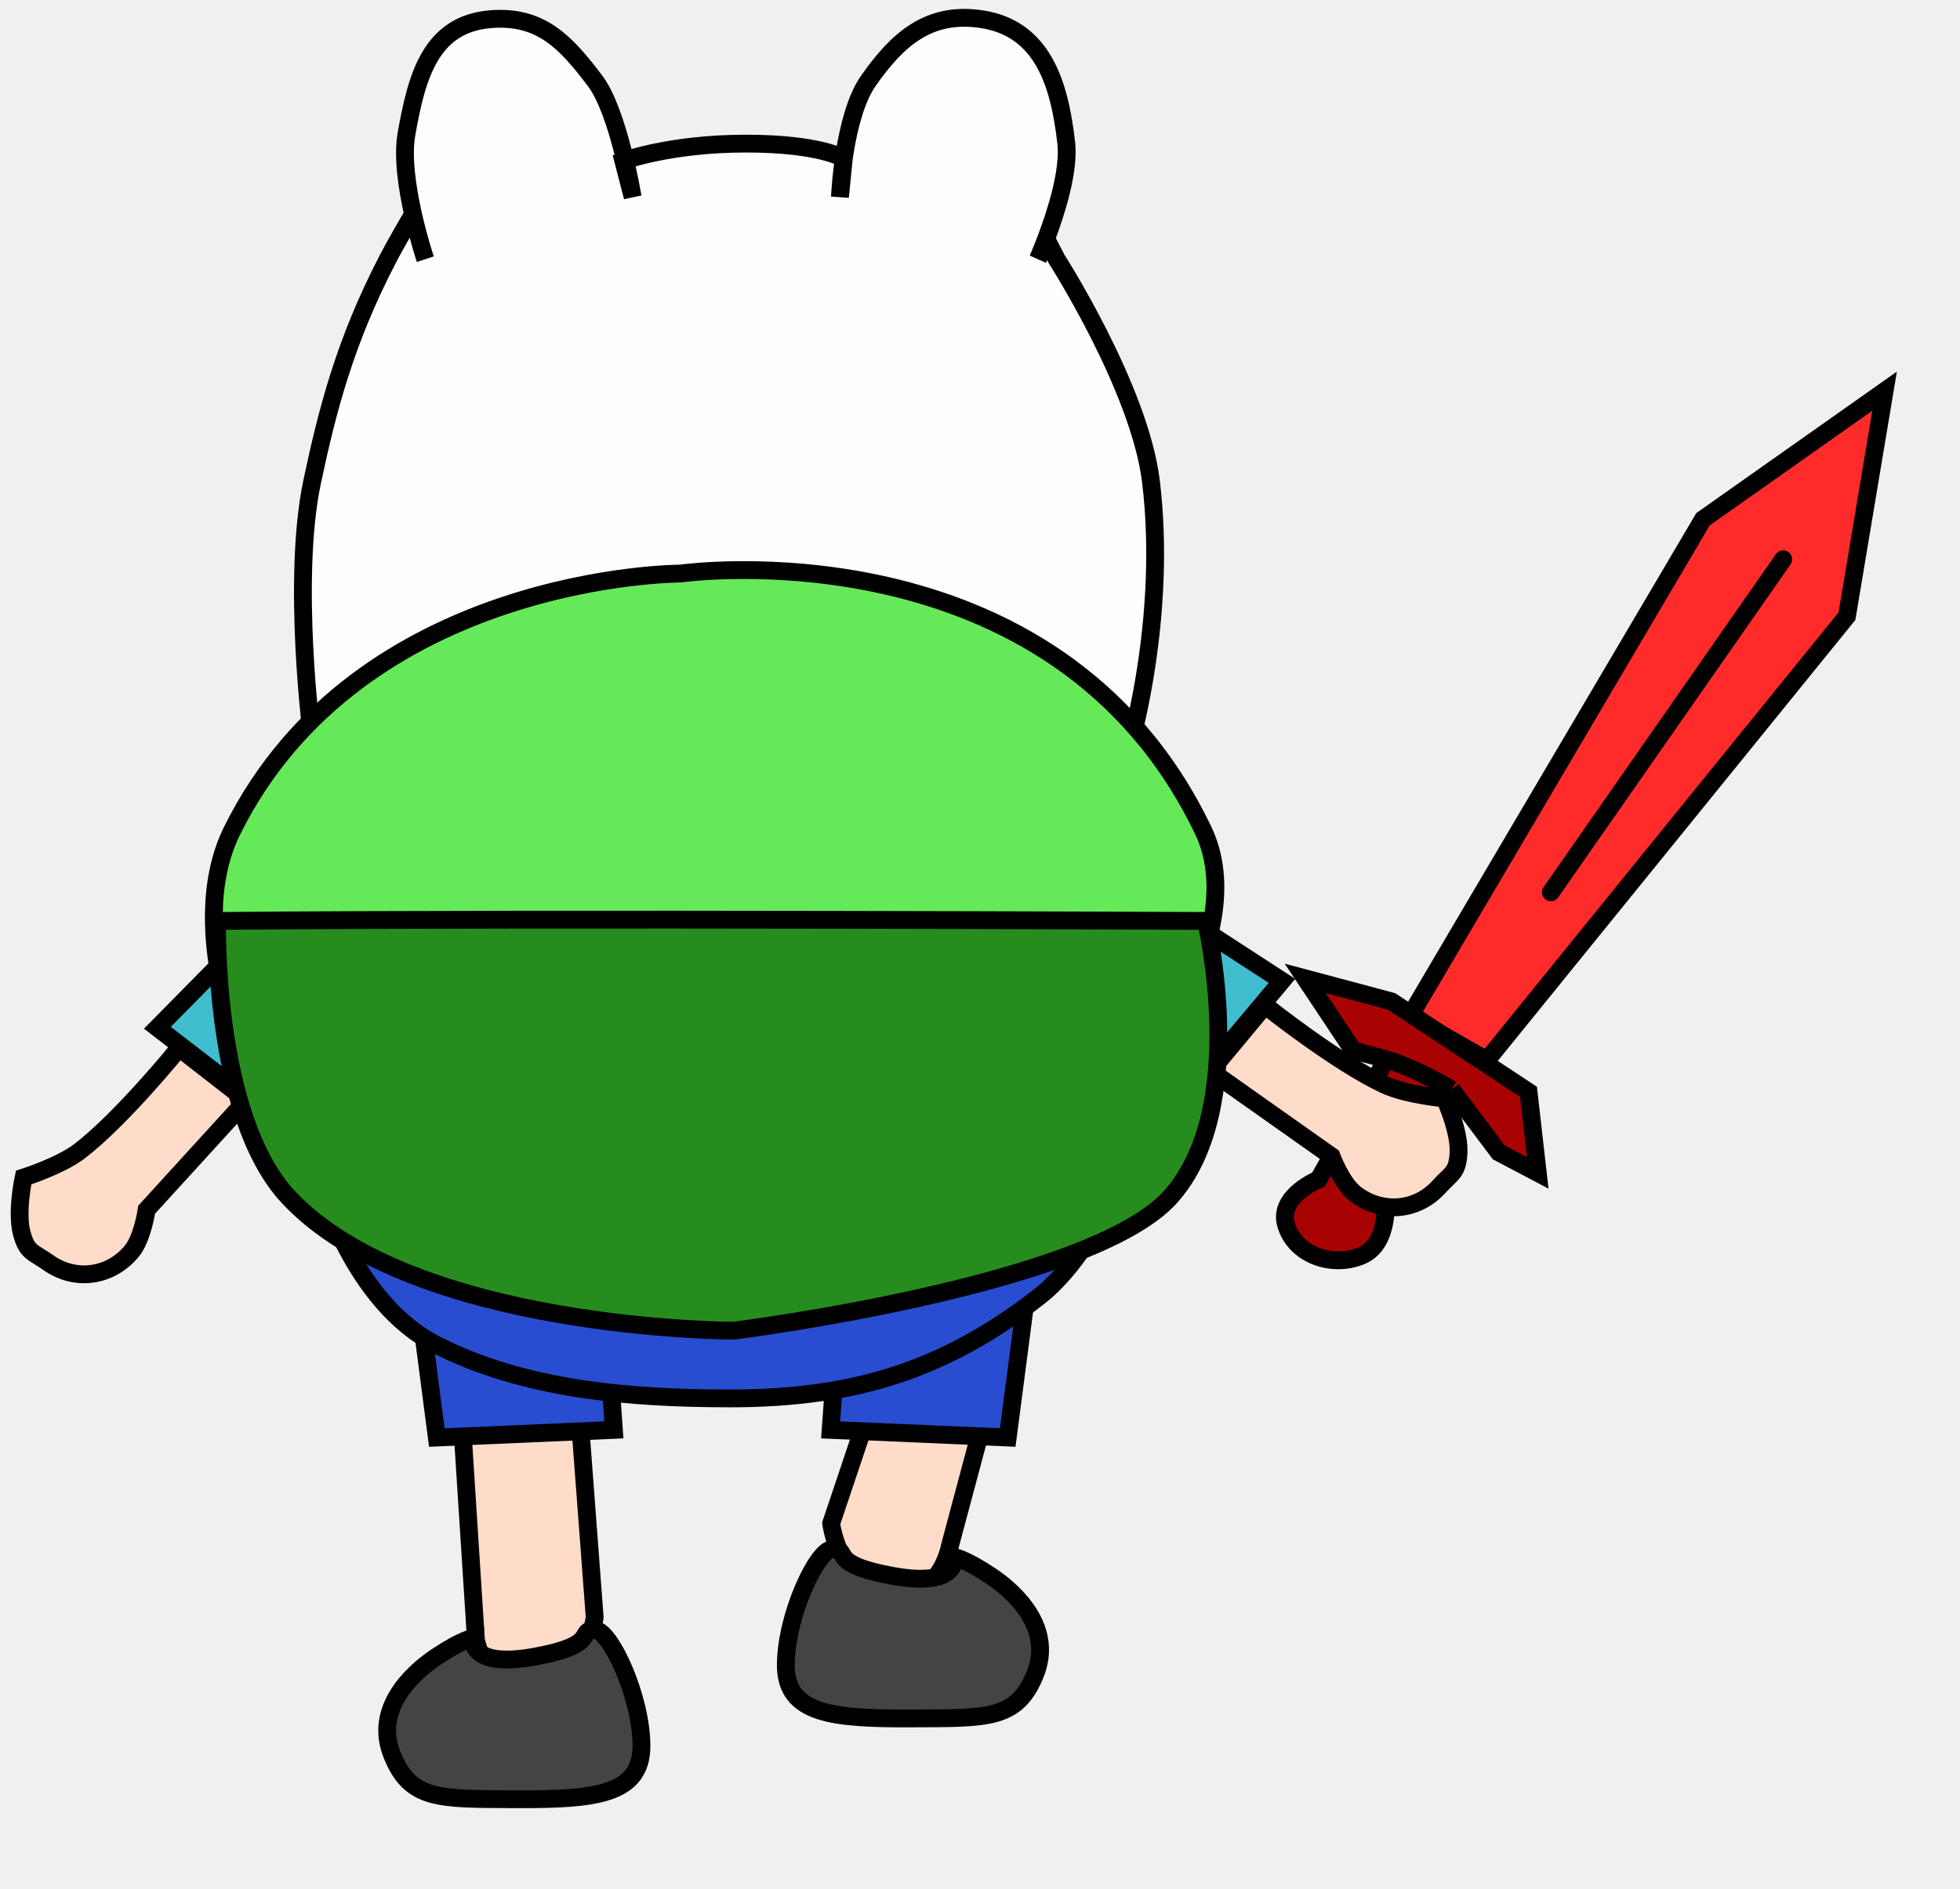
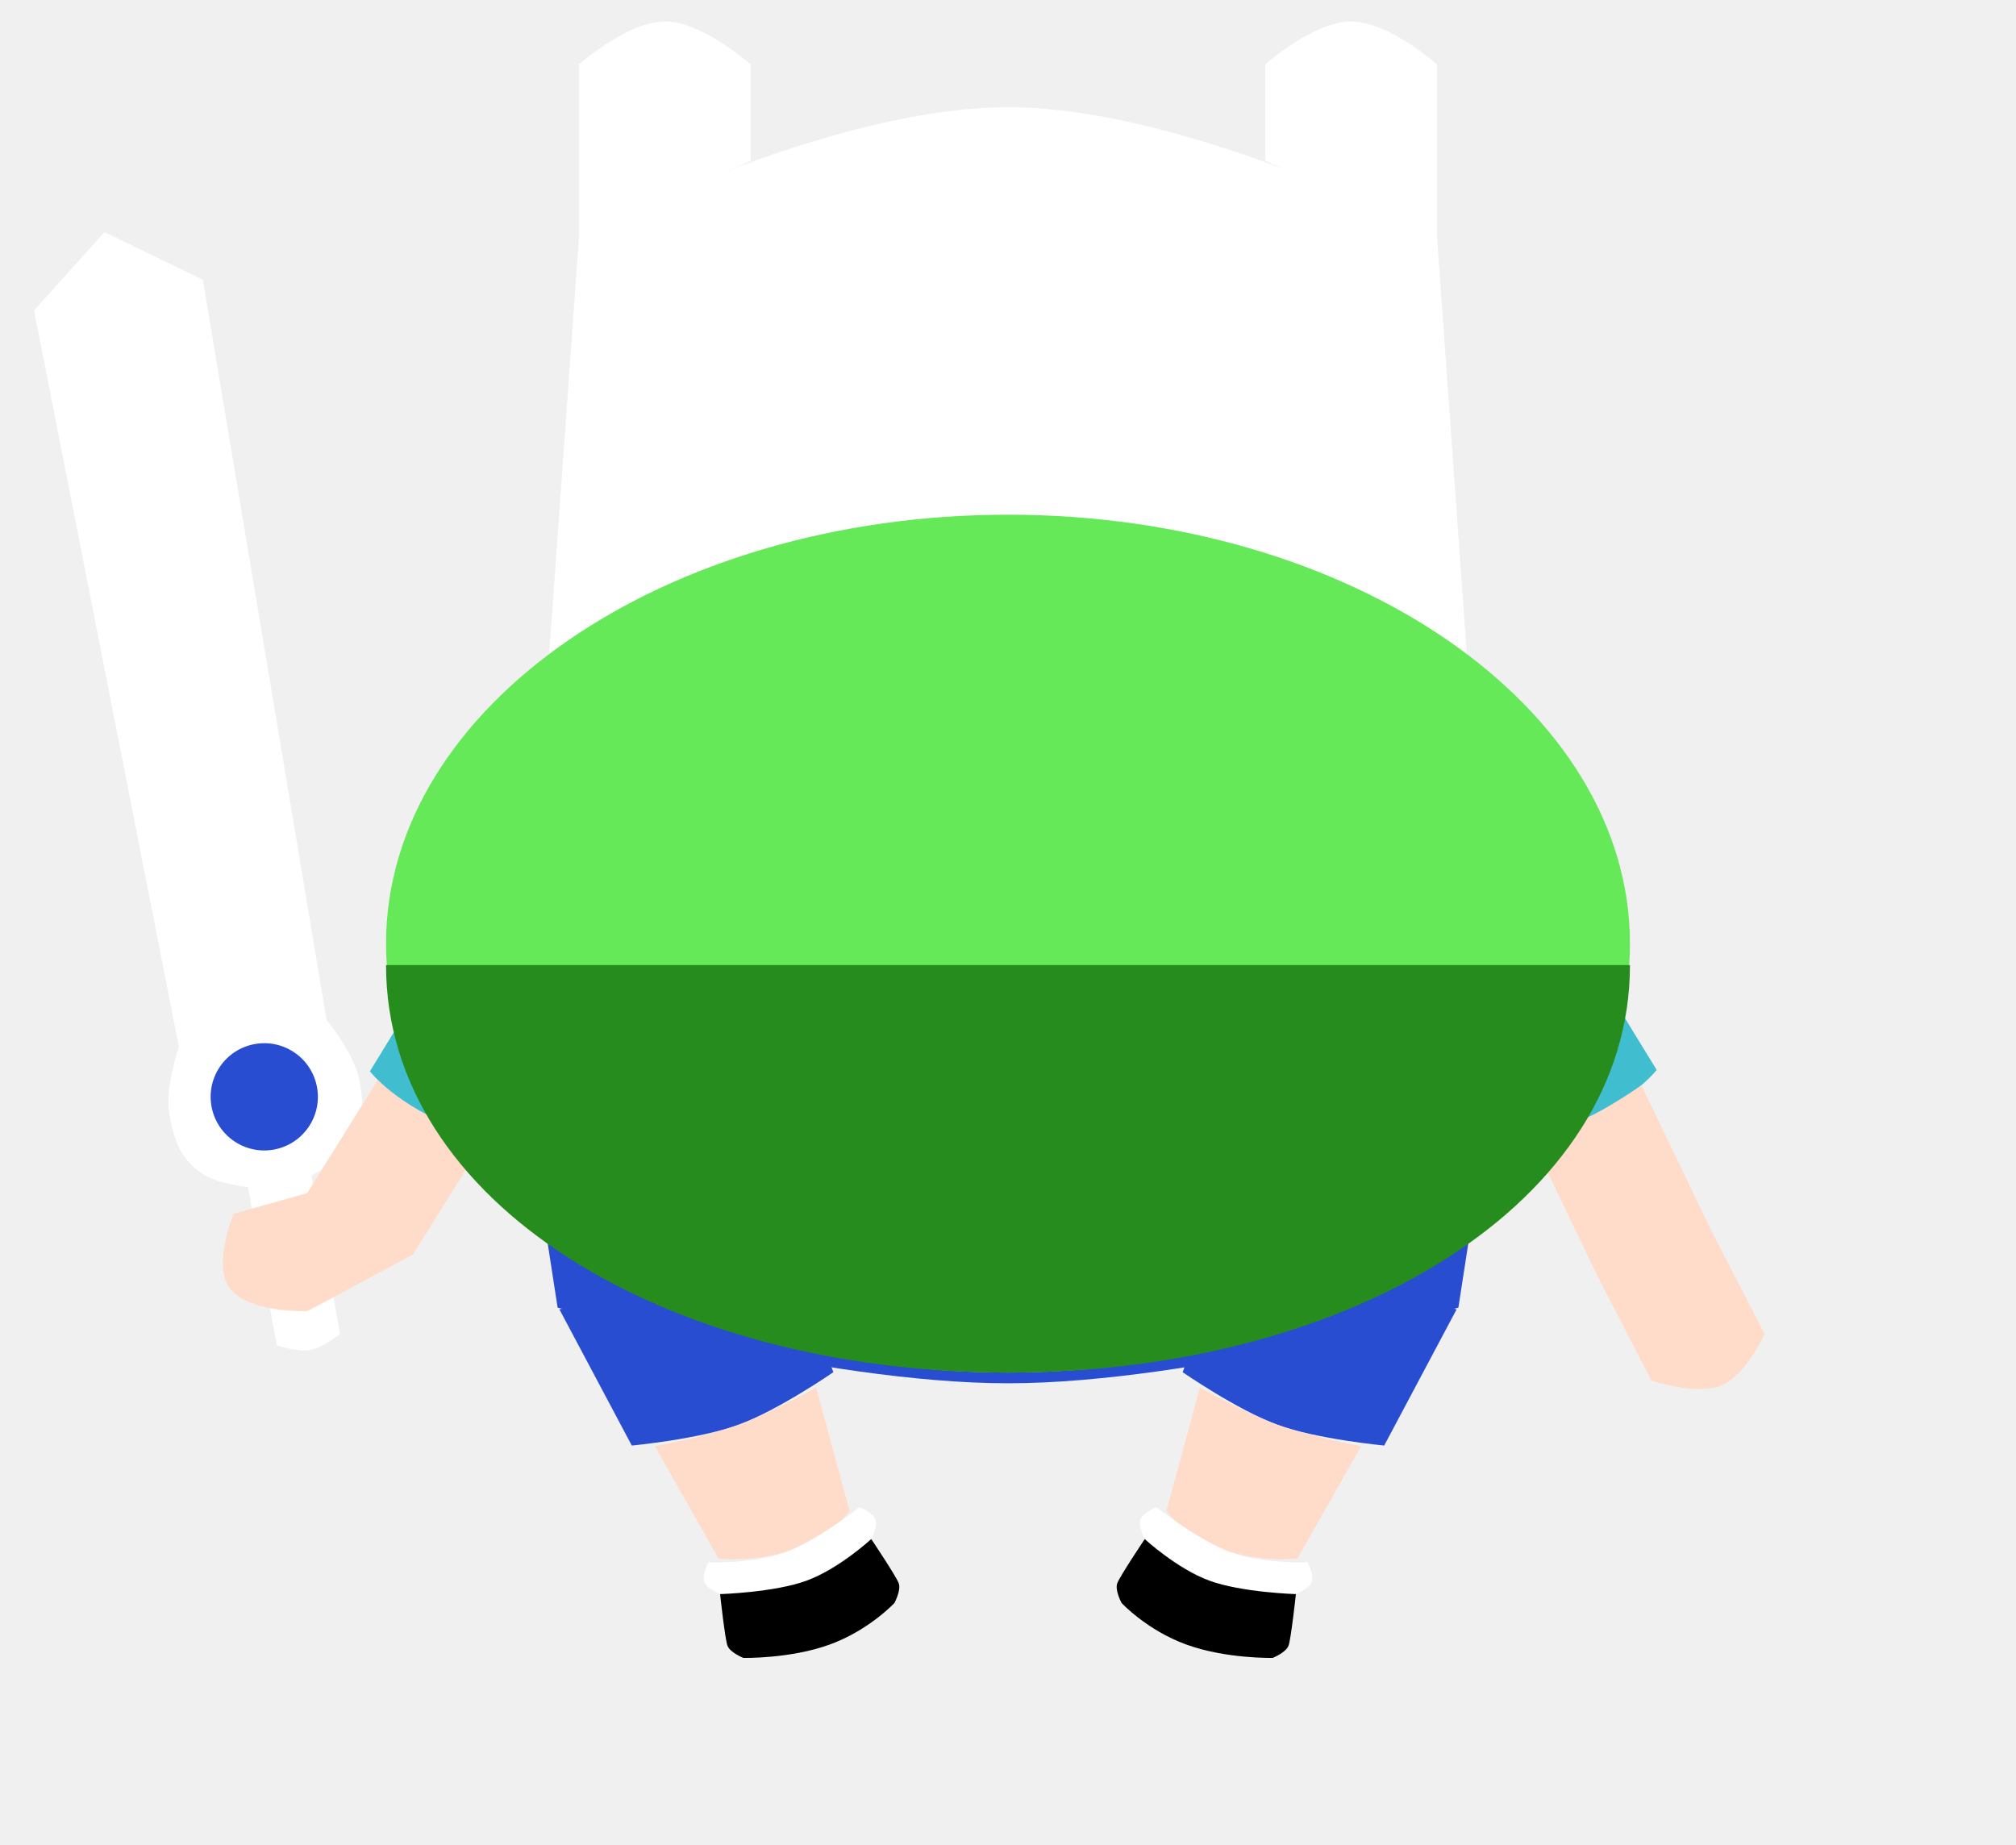
- <svg xmlns="http://www.w3.org/2000/svg" width="110" height="106" viewBox="0 0 110 106" fill="none">
-   <path d="M46.647 85.518L48.512 79.966L55.139 79.939L53.311 86.784C53.311 86.784 52.832 89.49 50.5 89.5C47.147 89.514 46.647 85.518 46.647 85.518Z" fill="#FFDCC9" stroke="black" />
-   <path d="M44.103 93.464C44.114 90.639 45.88 86.971 46.699 86.968C47.812 86.963 46.319 87.779 50.103 88.464C53.887 89.149 53.541 87.409 53.541 87.409C53.541 87.409 54.103 87.464 55.603 88.464C57.114 89.471 59.103 91.464 58.103 93.964C57.067 96.553 55.449 96.446 51.103 96.464C46.757 96.482 44.092 96.24 44.103 93.464Z" fill="#444444" stroke="black" />
-   <path d="M46.618 80.267L47.119 73.247L57.532 73.205L56.556 80.697L46.618 80.267Z" fill="#284DD1" stroke="black" />
-   <path d="M47.437 78.221L48.012 72.057L56.936 71.817L55.943 78.404L47.437 78.221Z" fill="#284DD1" />
-   <path d="M33.375 90.784L32.56 79.966L25.933 79.939L26.711 92.05C26.711 92.05 27.19 94.756 29.523 94.766C32.875 94.779 33.375 90.784 33.375 90.784Z" fill="#FFDCC9" stroke="black" />
-   <path d="M36 98C35.989 95.175 34.223 91.507 33.404 91.504C32.291 91.499 33.784 92.315 30 93C26.216 93.685 26.563 91.945 26.563 91.945C26.563 91.945 26 92 24.5 93C22.989 94.007 21 96 22 98.5C23.036 101.089 24.654 100.982 29 101C33.346 101.018 36.011 100.776 36 98Z" fill="#444444" stroke="black" />
-   <path d="M34.454 80.267L33.953 73.247L23.54 73.205L24.516 80.697L34.454 80.267Z" fill="#284DD1" stroke="black" />
-   <path d="M33.582 76.894L33.096 70.911L24.314 70.788L25.204 77.178L33.582 76.894Z" fill="#284DD1" />
-   <path d="M39.736 44.997C30.942 44.879 17.522 41.503 17.522 41.503C17.522 41.503 16.347 32.571 17.522 27.028C18.376 23 19.372 19.144 21.76 14.55C22.281 13.547 23.18 12.024 23.18 12.024C22.857 10.579 22.586 8.807 22.811 7.532C23.376 4.332 24.144 1.33 27.571 1.074C30.372 0.864 31.763 2.38 33.396 4.537C34.145 5.527 34.722 7.486 35.081 9C35.597 8.827 38.092 8.061 41.851 8.061C46.089 8.061 47.355 8.903 47.355 8.903C47.564 7.46 47.968 5.63 48.734 4.537C50.377 2.192 52.131 0.636 55.074 1.074C58.542 1.589 59.469 4.736 59.841 8.031C60.019 9.61 59.244 11.998 58.712 13.403L59.305 14.55C59.305 14.55 63.961 21.808 64.594 27.028C65.5 34.5 63.5 41.503 63.5 41.503C63.5 41.503 49.345 45.125 39.736 44.997Z" fill="#FFFEFE" />
-   <path d="M58.247 14.55C58.247 14.55 58.45 14.096 58.712 13.403M23.869 14.55C23.869 14.55 23.499 13.446 23.18 12.024M58.712 13.403C59.244 11.998 60.019 9.61 59.841 8.031C59.469 4.736 58.542 1.589 55.074 1.074C52.131 0.636 50.377 2.192 48.734 4.537C47.325 6.548 47.14 11.056 47.14 11.056L47.355 8.903C47.355 8.903 46.089 8.061 41.851 8.061C37.613 8.061 34.983 9.034 34.983 9.034L35.505 11.056C35.505 11.056 34.719 6.285 33.396 4.537C31.763 2.38 30.372 0.864 27.571 1.074C24.144 1.33 23.376 4.332 22.811 7.532C22.586 8.807 22.857 10.579 23.18 12.024M58.712 13.403L59.305 14.55C59.305 14.55 63.961 21.808 64.594 27.028C65.5 34.5 63.5 41.503 63.5 41.503C63.5 41.503 49.345 45.125 39.736 44.997C30.942 44.879 17.522 41.503 17.522 41.503C17.522 41.503 16.347 32.571 17.522 27.028C18.376 23 19.372 19.144 21.76 14.55C22.281 13.547 23.18 12.024 23.18 12.024" stroke="black" />
-   <path d="M63.5 65.551L63.5 42.002C63.5 42.002 49.675 45.002 40.758 45.002C31.842 45.002 17.5 42 17.5 42V65.551C17.5 65.551 31.017 68.5 40.758 68.5C50.5 68.5 63.5 65.551 63.5 65.551Z" fill="#40BDCE" stroke="black" />
-   <path d="M95.576 29.149L79.122 57.055L83.447 59.514L103.656 34.59L105.767 21.959L95.576 29.149Z" fill="#FF2B2B" stroke="black" />
-   <path d="M75.951 58.98L73.25 54.921L78.095 56.215L85.786 61.294L86.303 65.842L84.116 64.69L81.459 61.157L77.75 67.337C77.75 67.337 78.026 69.816 76.398 70.494C74.771 71.173 72.667 70.458 72.172 68.735C71.714 67.144 73.998 66.209 73.998 66.209L77.802 59.472C76.81 59.183 75.951 58.98 75.951 58.98Z" fill="#A80202" />
-   <path d="M81.459 61.157L84.116 64.69L86.303 65.842L85.786 61.294L78.095 56.215L73.25 54.921L75.951 58.98C75.951 58.98 76.81 59.183 77.802 59.472M81.459 61.157L77.75 67.337C77.75 67.337 78.026 69.816 76.398 70.494C74.771 71.173 72.667 70.458 72.172 68.735C71.714 67.144 73.998 66.209 73.998 66.209L77.802 59.472M81.459 61.157C81.459 61.157 79.427 59.944 77.802 59.472" stroke="black" />
-   <path d="M87.038 50.09L100.077 31.396" stroke="black" stroke-linecap="round" />
-   <path d="M77.703 60.892C74.989 59.626 70.997 56.437 70.997 56.437L67.941 60.114L74.727 64.907C74.727 64.907 75.29 66.424 76.055 67.014C77.525 68.151 79.495 68.004 80.743 66.638C81.483 65.828 81.793 65.834 81.856 64.725C81.926 63.495 81.085 61.662 81.085 61.662C81.085 61.662 78.935 61.468 77.703 60.892Z" fill="#FFDCC9" stroke="black" />
-   <path d="M66.266 61.836L71.947 55.062L67.222 51.992L63.341 49.287L64.229 60.867L66.266 61.836Z" fill="#40BDCE" stroke="black" />
-   <path d="M65.262 62.687L70.357 54.947L66.534 52.169L62.257 49.013L62.665 60.186L65.262 62.687Z" fill="#40BDCE" />
-   <path d="M59.154 55.58C58.822 52.076 62.879 49.071 62.879 49.071C62.879 49.071 62.294 52.18 62.627 55.148C62.981 58.307 65.475 61.848 65.475 61.848C65.475 61.848 59.501 59.248 59.154 55.58Z" fill="#65E959" stroke="black" />
-   <path d="M4.462 64.624C6.841 62.804 10.056 58.832 10.056 58.832L13.83 61.768L8.23 67.907C8.23 67.907 8.006 69.508 7.386 70.249C6.194 71.675 4.238 71.954 2.726 70.888C1.83 70.256 1.528 70.328 1.229 69.259C0.896 68.073 1.324 66.102 1.324 66.102C1.324 66.102 3.382 65.45 4.462 64.624Z" fill="#FFDCC9" stroke="black" />
-   <path d="M15.835 63.091L8.832 57.694L12.789 53.682L17.5 48.5L17.616 61.707L15.835 63.091Z" fill="#40BDCE" stroke="black" />
-   <path d="M18.5 62.5L11.165 56.672L14.5 53L20.5 45.5L21.042 60.604L18.5 62.5Z" fill="#40BDCE" />
-   <path d="M23 55C22.896 51.481 18.5 49 18.5 49C18.5 49 19.464 52.013 19.5 55C19.538 58.178 17.5 62 17.5 62C17.5 62 23.108 58.683 23 55Z" fill="#65E959" stroke="black" />
-   <path d="M41 69C31.837 69.112 18 66.5 18 66.5C18 66.5 19.781 73.106 24.5 75.5C29.44 78.006 35.294 78.5 41 78.5C48 78.5 53.064 76.87 58.315 72.788C61.122 70.606 63 66 63 66C63 66 49.992 68.89 41 69Z" fill="#284DD1" stroke="black" />
-   <path d="M38.183 32.197C38.183 32.197 20.183 32.197 13.03 46.621C10.167 52.394 14.183 60.697 14.183 60.697H63.683C63.683 60.697 70.313 52.433 67.529 46.621C59.183 29.197 38.183 32.197 38.183 32.197Z" fill="#65E959" stroke="black" />
-   <path d="M16.183 67.197C11.918 62.627 12.183 51.697 12.183 51.697C30.85 51.53 67.683 51.697 67.683 51.697C67.683 51.697 70.183 62.197 65.683 67.197C61.183 72.197 41.183 74.697 41.183 74.697C41.183 74.697 23.183 74.697 16.183 67.197Z" fill="#278C1E" stroke="black" />
+ <svg xmlns="http://www.w3.org/2000/svg" width="94" height="86" viewBox="0 0 94 86" fill="none">
+   <path d="M47 42C38.408 42 25 39 25 39V55.5C25 55.5 38.329 58.5 47 58.5C55.671 58.5 69 55.5 69 55.5V39C69 39 55.592 42 47 42Z" fill="#40BDCE" />
+   <path d="M27 11C27 11 38.52 5 47 5C55.48 5 67 11 67 11L69 39C69 39 54.718 42 47 42C39.282 42 25 39 25 39L27 11Z" fill="white" />
+   <path d="M47 58.029C38.408 58.029 25 54.5 25 54.5L26 60.971C26 60.971 38.329 64.5 47 64.5C55.671 64.5 68 60.971 68 60.971L69 54.5C69 54.5 55.592 58.029 47 58.029Z" fill="#284DD1" />
+   <path d="M27 3V11L35 7.5V3C35 3 32.746 1 31 1C29.253 1 27 3 27 3Z" fill="white" />
+   <path d="M67 3V11L59 7.5V3C59 3 61.254 1 63 1C64.746 1 67 3 67 3Z" fill="white" />
+   <path d="M64.541 67.403L67.918 61.05L57.039 58.776L55.144 63.983C55.144 63.983 57.725 65.765 59.572 66.437C61.418 67.109 64.541 67.403 64.541 67.403Z" fill="#284DD1" />
+   <path d="M60.495 72.671L63.466 67.433C63.466 67.433 61.085 66.988 59.572 66.437C58.059 65.886 55.948 64.697 55.948 64.697L54.387 70.448C54.387 70.448 55.089 71.546 56.936 72.218C58.782 72.89 60.495 72.671 60.495 72.671Z" fill="#FFDCC9" />
+   <path d="M56.864 73.876C58.71 74.548 60.424 74.33 60.424 74.33C60.424 74.33 61.046 74.082 61.164 73.757C61.282 73.432 60.965 72.842 60.965 72.842C60.965 72.842 58.919 72.939 57.406 72.389C55.892 71.838 53.917 70.277 53.917 70.277C53.917 70.277 53.295 70.525 53.177 70.85C53.059 71.174 53.376 71.764 53.376 71.764C53.376 71.764 55.018 73.204 56.864 73.876Z" fill="white" />
+   <path d="M55.311 76.681C57.157 77.353 59.341 77.305 59.341 77.305C59.341 77.305 59.963 77.057 60.081 76.732C60.199 76.407 60.424 74.33 60.424 74.33C60.424 74.33 57.907 74.256 56.394 73.705C54.881 73.155 53.376 71.764 53.376 71.764C53.376 71.764 52.212 73.5 52.094 73.825C51.976 74.15 52.293 74.74 52.293 74.74C52.293 74.74 53.465 76.009 55.311 76.681Z" fill="black" />
+   <path d="M29.459 67.403L26.082 61.05L36.961 58.776L38.856 63.983C38.856 63.983 36.275 65.765 34.428 66.437C32.582 67.109 29.459 67.403 29.459 67.403Z" fill="#284DD1" />
+   <path d="M33.505 72.671L30.534 67.433C30.534 67.433 32.915 66.988 34.428 66.437C35.941 65.886 38.052 64.697 38.052 64.697L39.613 70.448C39.613 70.448 38.911 71.546 37.064 72.218C35.218 72.89 33.505 72.671 33.505 72.671Z" fill="#FFDCC9" />
+   <path d="M37.136 73.876C35.29 74.548 33.576 74.33 33.576 74.33C33.576 74.33 32.954 74.082 32.836 73.757C32.717 73.432 33.035 72.842 33.035 72.842C33.035 72.842 35.081 72.939 36.594 72.389C38.108 71.838 40.082 70.277 40.082 70.277C40.082 70.277 40.705 70.525 40.823 70.85C40.941 71.174 40.624 71.764 40.624 71.764C40.624 71.764 38.982 73.204 37.136 73.876Z" fill="white" />
+   <path d="M38.689 76.681C36.843 77.353 34.659 77.305 34.659 77.305C34.659 77.305 34.037 77.057 33.919 76.732C33.8 76.407 33.576 74.33 33.576 74.33C33.576 74.33 36.093 74.256 37.606 73.705C39.119 73.155 40.624 71.764 40.624 71.764C40.624 71.764 41.788 73.5 41.906 73.825C42.024 74.15 41.707 74.74 41.707 74.74C41.707 74.74 40.535 76.009 38.689 76.681Z" fill="black" />
+   <path d="M1.587 14.473L4.869 10.826L9.457 13.041L15.229 47.566C15.229 47.566 16.529 49.123 16.75 50.338C16.971 51.553 17.006 52.453 16.303 53.469C15.806 54.187 14.514 54.81 14.514 54.81L15.856 62.189C15.856 62.189 15.077 62.839 14.47 62.95C13.862 63.06 12.905 62.726 12.905 62.726L11.562 55.347C11.562 55.347 10.134 55.218 9.416 54.721C8.4 54.019 8.116 53.164 7.895 51.949C7.674 50.734 8.342 48.818 8.342 48.818L1.587 14.473Z" fill="white" />
+   <circle cx="12.322" cy="51.143" r="2.5" transform="rotate(-10.3089 12.3223 51.1434)" fill="#284DD1" />
+   <path d="M14.325 55.629L18.264 49.319C18.264 49.319 19.627 50.519 20.588 51.079C21.55 51.639 23.19 52.189 23.19 52.189L19.252 58.498L14.348 61.132C14.348 61.132 11.402 61.257 10.629 59.942C9.965 58.813 10.892 56.599 10.892 56.599L14.325 55.629Z" fill="#FFDCC9" />
+   <path d="M17.247 49.954L22.994 40.579C22.994 40.579 27.024 41.783 27.994 43.579C28.964 45.375 27.034 49.665 27.034 49.665L25.773 52.88C25.773 52.88 24.45 53.745 21.478 52.666C18.505 51.588 17.247 49.954 17.247 49.954Z" fill="#40BDCE" />
+   <path d="M77.246 49.889L71.5 40.514C71.5 40.514 67.47 41.718 66.5 43.514C65.53 45.309 67.46 49.6 67.46 49.6L68.72 52.814C68.72 52.814 70.044 53.68 73.016 52.601C75.989 51.522 77.246 49.889 77.246 49.889Z" fill="#40BDCE" />
+   <path d="M79.755 57.308L76.534 50.603C76.534 50.603 75.048 51.646 74.03 52.097C73.012 52.548 71.322 52.914 71.322 52.914L74.543 59.618L77.007 64.376C77.007 64.376 79.171 65.12 80.356 64.561C81.43 64.054 82.278 62.203 82.278 62.203L79.755 57.308Z" fill="#FFDCC9" />
+   <ellipse cx="47" cy="44" rx="29" ry="20" fill="#65E959" />
+   <path d="M47 64C63.016 64 76 56.046 76 45H18C18 56.046 30.984 64 47 64Z" fill="#278C1E" />
</svg>
